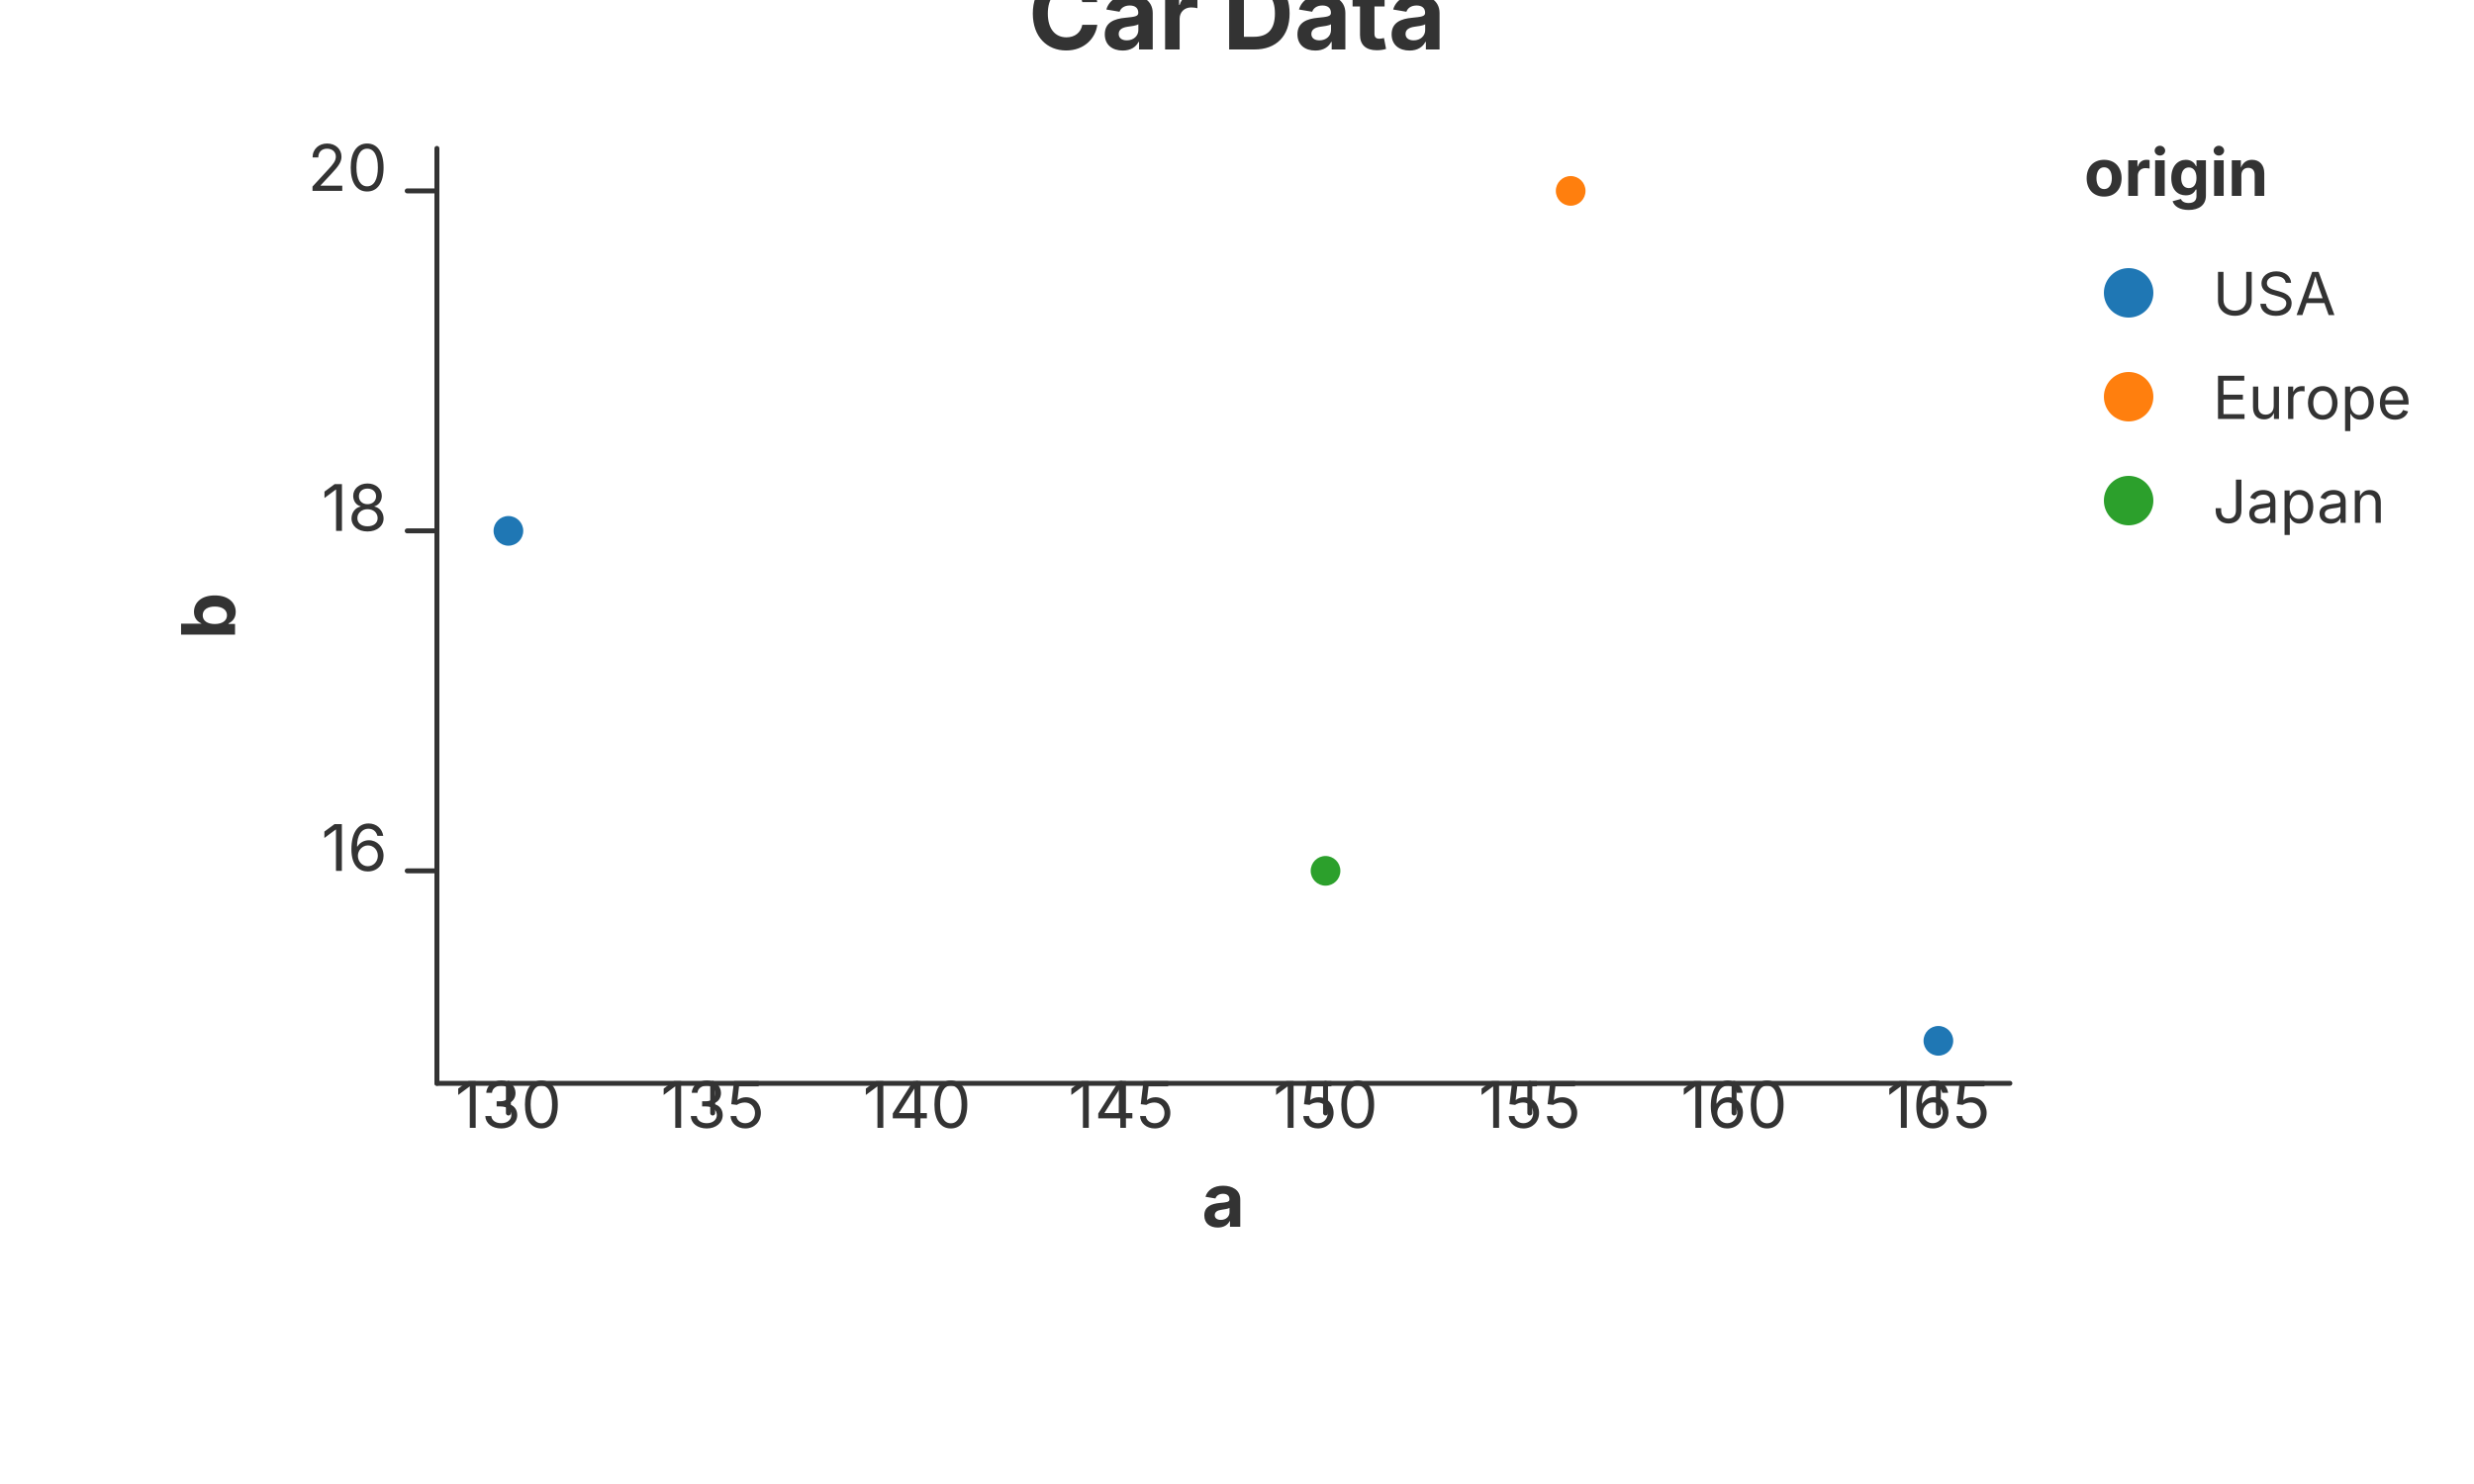
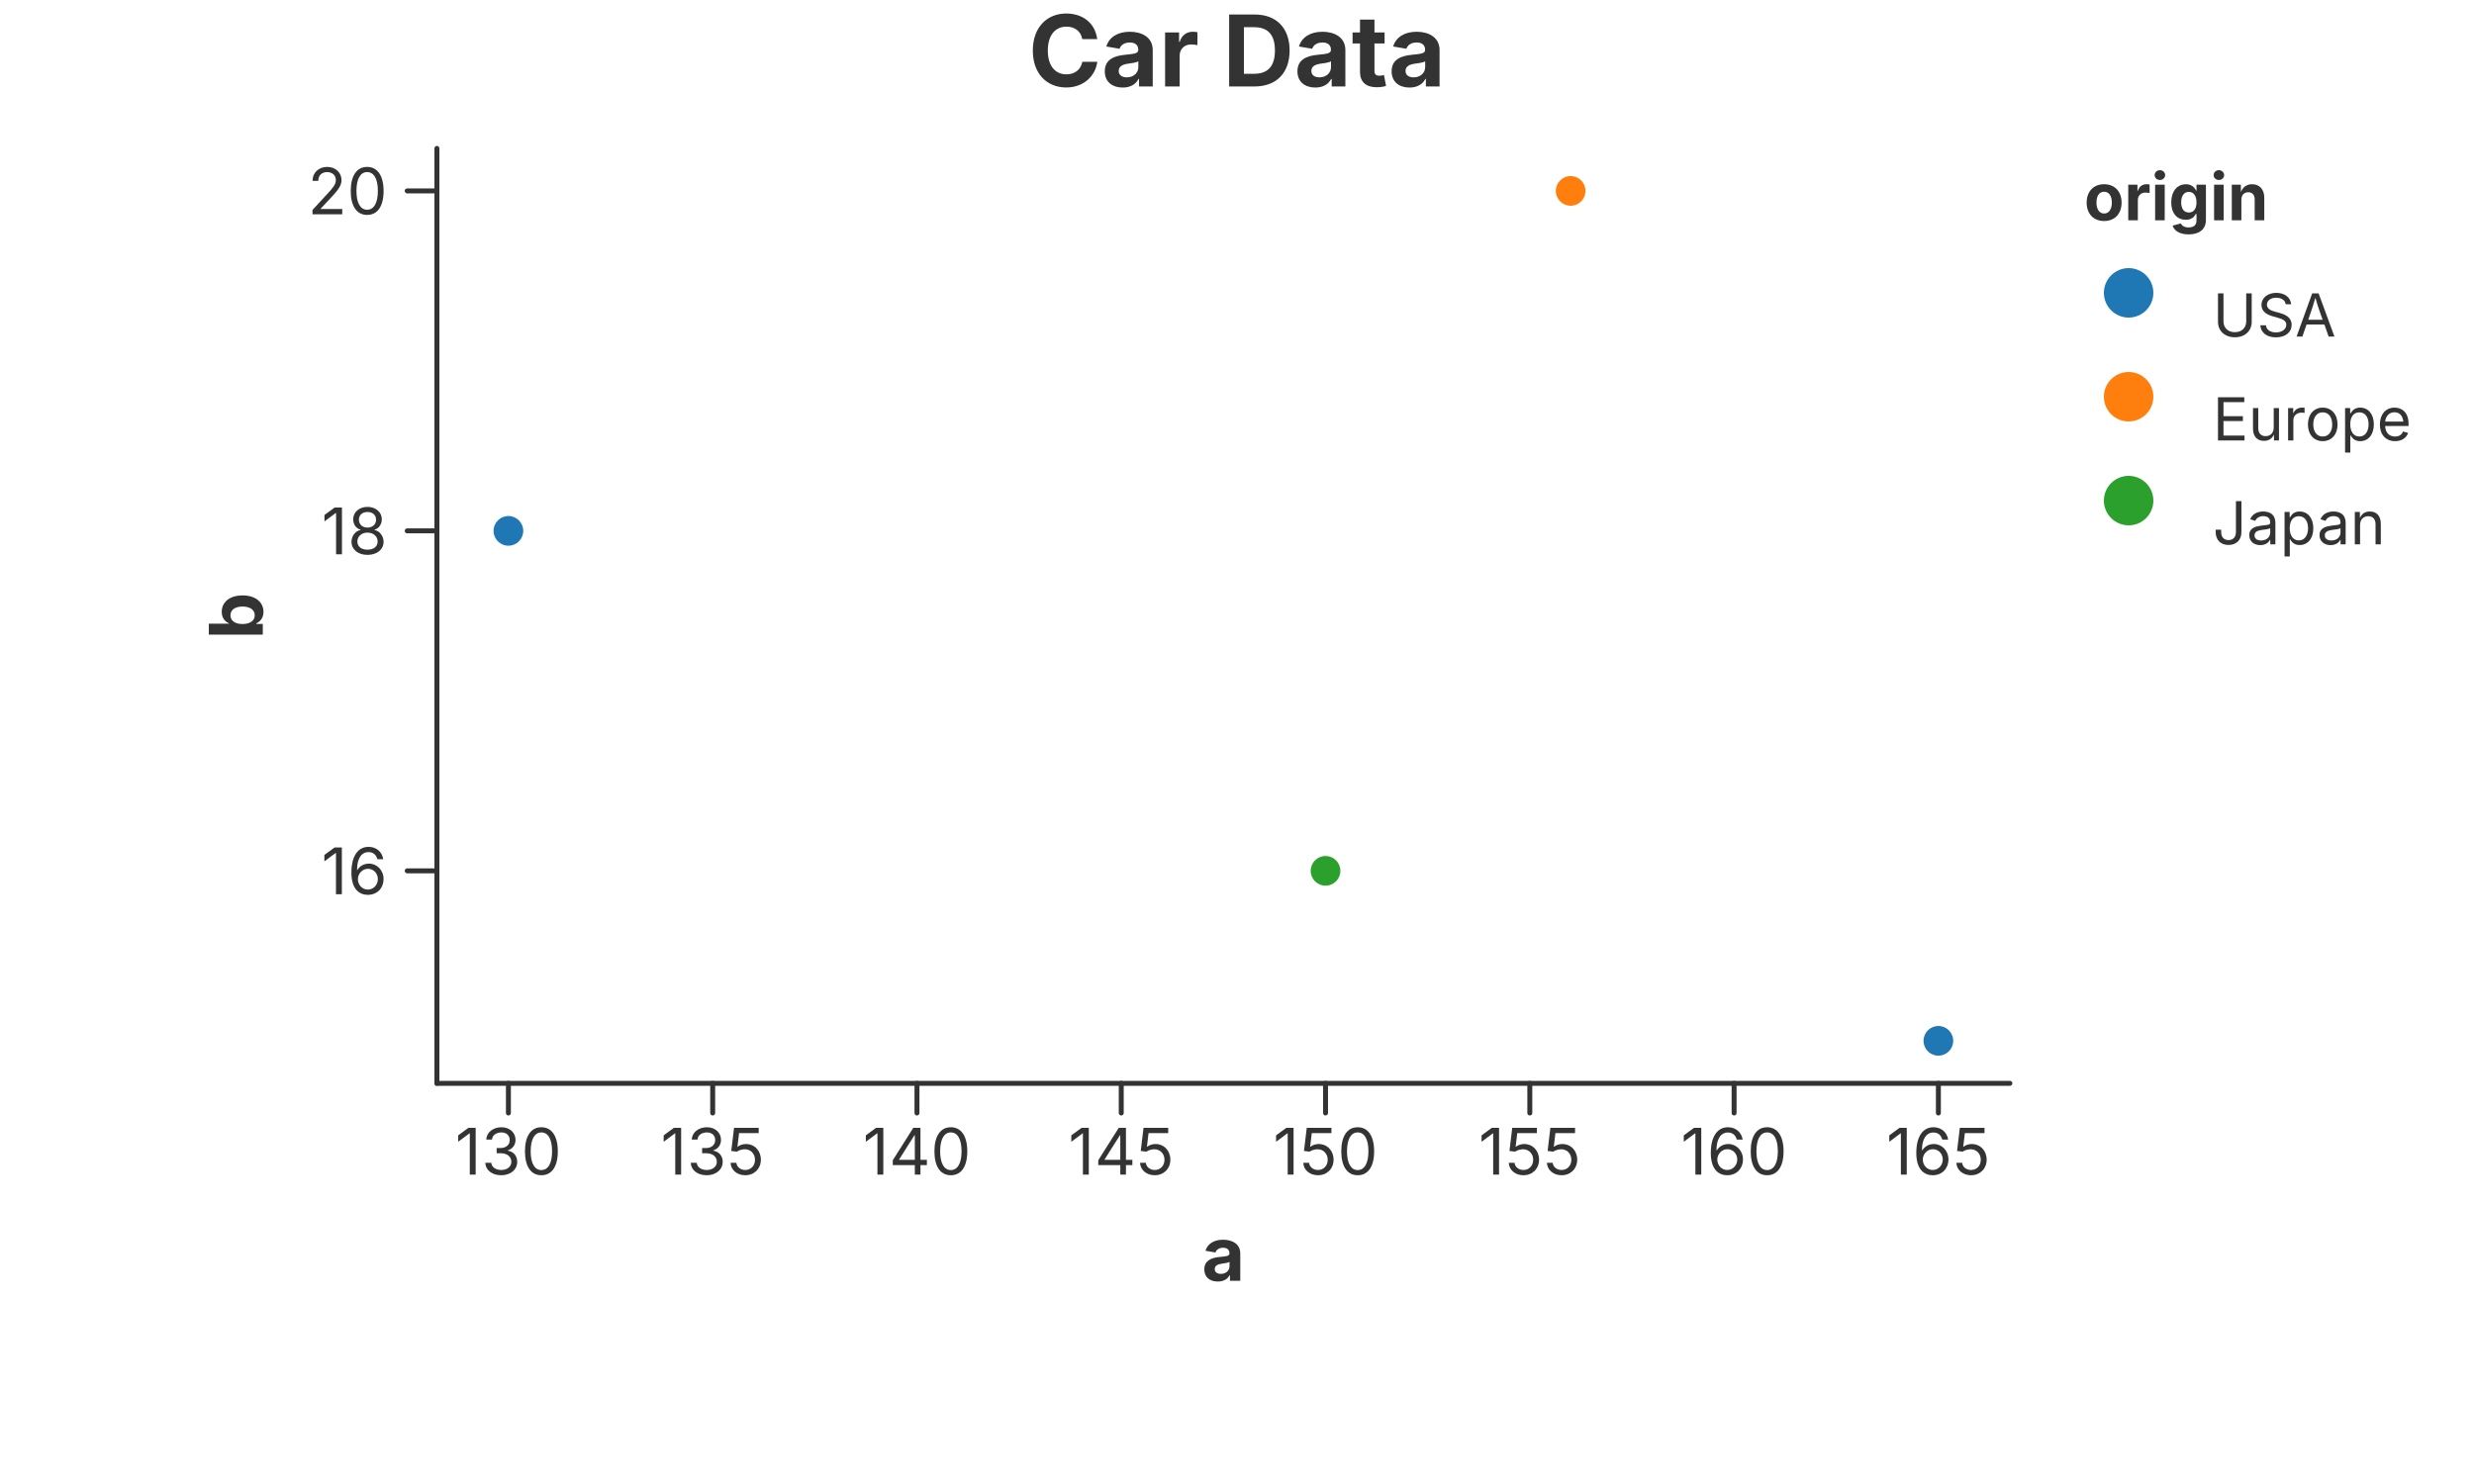
<svg xmlns="http://www.w3.org/2000/svg" width="500" height="300" viewBox="0 0 500 300">
  <rect x="0.000" y="0.000" width="500.000" height="300.000" fill="rgba(255,255,255,1.000)" stroke="none" stroke-width="0.000" fill-opacity="1.000" stroke-opacity="1.000" />
-   <text x="250.000" y="10.000" font-size="20.0" font-family="Inter, -apple-system, BlinkMacSystemFont, 'Segoe UI', Roboto, Helvetica, Arial, 'PingFang SC', 'Microsoft YaHei', Ubuntu, Cantarell, 'Noto Sans', sans-serif" fill="rgba(51,51,51,1.000)" fill-opacity="1.000" text-anchor="middle" font-weight="bold" dominant_baseline="middle" transform="rotate(0 250.000 10.000)">Car Data</text>
+   <text x="250.000" y="10.000" font-size="20.0" font-family="Inter, -apple-system, BlinkMacSystemFont, 'Segoe UI', Roboto, Helvetica, Arial, 'PingFang SC', 'Microsoft YaHei', Ubuntu, Cantarell, 'Noto Sans', sans-serif" fill="rgba(51,51,51,1.000)" fill-opacity="1.000" text-anchor="middle" font-weight="bold" dominant-baseline="middle" transform="rotate(0 250.000 10.000)">Car Data</text>
  <path d="M 88.300 219.000 L 406.200 219.000" stroke="rgba(51,51,51,1.000)" stroke-width="1.000" stroke-opacity="1.000" fill="none" stroke-linejoin="round" stroke-linecap="round" />
  <path d="M 102.750 219.000 L 102.750 225.000" stroke="rgba(51,51,51,1.000)" stroke-width="1.000" stroke-opacity="1.000" fill="none" stroke-linejoin="round" stroke-linecap="round" />
-   <text x="102.750" y="228.000" font-size="13.0" font-family="Inter, -apple-system, BlinkMacSystemFont, 'Segoe UI', Roboto, Helvetica, Arial, 'PingFang SC', 'Microsoft YaHei', Ubuntu, Cantarell, 'Noto Sans', sans-serif" fill="rgba(51,51,51,1.000)" fill-opacity="1.000" text-anchor="middle" font-weight="normal" dominant_baseline="hanging" transform="rotate(0 102.750 228.000)">130</text>
+   <text x="102.750" y="228.000" font-size="13.0" font-family="Inter, -apple-system, BlinkMacSystemFont, 'Segoe UI', Roboto, Helvetica, Arial, 'PingFang SC', 'Microsoft YaHei', Ubuntu, Cantarell, 'Noto Sans', sans-serif" fill="rgba(51,51,51,1.000)" fill-opacity="1.000" text-anchor="middle" font-weight="normal" dominant-baseline="hanging" transform="rotate(0 102.750 228.000)">130</text>
  <path d="M 144.036 219.000 L 144.036 225.000" stroke="rgba(51,51,51,1.000)" stroke-width="1.000" stroke-opacity="1.000" fill="none" stroke-linejoin="round" stroke-linecap="round" />
-   <text x="144.036" y="228.000" font-size="13.0" font-family="Inter, -apple-system, BlinkMacSystemFont, 'Segoe UI', Roboto, Helvetica, Arial, 'PingFang SC', 'Microsoft YaHei', Ubuntu, Cantarell, 'Noto Sans', sans-serif" fill="rgba(51,51,51,1.000)" fill-opacity="1.000" text-anchor="middle" font-weight="normal" dominant_baseline="hanging" transform="rotate(0 144.036 228.000)">135</text>
+   <text x="144.036" y="228.000" font-size="13.0" font-family="Inter, -apple-system, BlinkMacSystemFont, 'Segoe UI', Roboto, Helvetica, Arial, 'PingFang SC', 'Microsoft YaHei', Ubuntu, Cantarell, 'Noto Sans', sans-serif" fill="rgba(51,51,51,1.000)" fill-opacity="1.000" text-anchor="middle" font-weight="normal" dominant-baseline="hanging" transform="rotate(0 144.036 228.000)">135</text>
  <path d="M 185.321 219.000 L 185.321 225.000" stroke="rgba(51,51,51,1.000)" stroke-width="1.000" stroke-opacity="1.000" fill="none" stroke-linejoin="round" stroke-linecap="round" />
-   <text x="185.321" y="228.000" font-size="13.0" font-family="Inter, -apple-system, BlinkMacSystemFont, 'Segoe UI', Roboto, Helvetica, Arial, 'PingFang SC', 'Microsoft YaHei', Ubuntu, Cantarell, 'Noto Sans', sans-serif" fill="rgba(51,51,51,1.000)" fill-opacity="1.000" text-anchor="middle" font-weight="normal" dominant_baseline="hanging" transform="rotate(0 185.321 228.000)">140</text>
+   <text x="185.321" y="228.000" font-size="13.0" font-family="Inter, -apple-system, BlinkMacSystemFont, 'Segoe UI', Roboto, Helvetica, Arial, 'PingFang SC', 'Microsoft YaHei', Ubuntu, Cantarell, 'Noto Sans', sans-serif" fill="rgba(51,51,51,1.000)" fill-opacity="1.000" text-anchor="middle" font-weight="normal" dominant-baseline="hanging" transform="rotate(0 185.321 228.000)">140</text>
  <path d="M 226.607 219.000 L 226.607 225.000" stroke="rgba(51,51,51,1.000)" stroke-width="1.000" stroke-opacity="1.000" fill="none" stroke-linejoin="round" stroke-linecap="round" />
-   <text x="226.607" y="228.000" font-size="13.0" font-family="Inter, -apple-system, BlinkMacSystemFont, 'Segoe UI', Roboto, Helvetica, Arial, 'PingFang SC', 'Microsoft YaHei', Ubuntu, Cantarell, 'Noto Sans', sans-serif" fill="rgba(51,51,51,1.000)" fill-opacity="1.000" text-anchor="middle" font-weight="normal" dominant_baseline="hanging" transform="rotate(0 226.607 228.000)">145</text>
+   <text x="226.607" y="228.000" font-size="13.0" font-family="Inter, -apple-system, BlinkMacSystemFont, 'Segoe UI', Roboto, Helvetica, Arial, 'PingFang SC', 'Microsoft YaHei', Ubuntu, Cantarell, 'Noto Sans', sans-serif" fill="rgba(51,51,51,1.000)" fill-opacity="1.000" text-anchor="middle" font-weight="normal" dominant-baseline="hanging" transform="rotate(0 226.607 228.000)">145</text>
  <path d="M 267.893 219.000 L 267.893 225.000" stroke="rgba(51,51,51,1.000)" stroke-width="1.000" stroke-opacity="1.000" fill="none" stroke-linejoin="round" stroke-linecap="round" />
-   <text x="267.893" y="228.000" font-size="13.0" font-family="Inter, -apple-system, BlinkMacSystemFont, 'Segoe UI', Roboto, Helvetica, Arial, 'PingFang SC', 'Microsoft YaHei', Ubuntu, Cantarell, 'Noto Sans', sans-serif" fill="rgba(51,51,51,1.000)" fill-opacity="1.000" text-anchor="middle" font-weight="normal" dominant_baseline="hanging" transform="rotate(0 267.893 228.000)">150</text>
+   <text x="267.893" y="228.000" font-size="13.0" font-family="Inter, -apple-system, BlinkMacSystemFont, 'Segoe UI', Roboto, Helvetica, Arial, 'PingFang SC', 'Microsoft YaHei', Ubuntu, Cantarell, 'Noto Sans', sans-serif" fill="rgba(51,51,51,1.000)" fill-opacity="1.000" text-anchor="middle" font-weight="normal" dominant-baseline="hanging" transform="rotate(0 267.893 228.000)">150</text>
  <path d="M 309.179 219.000 L 309.179 225.000" stroke="rgba(51,51,51,1.000)" stroke-width="1.000" stroke-opacity="1.000" fill="none" stroke-linejoin="round" stroke-linecap="round" />
-   <text x="309.179" y="228.000" font-size="13.0" font-family="Inter, -apple-system, BlinkMacSystemFont, 'Segoe UI', Roboto, Helvetica, Arial, 'PingFang SC', 'Microsoft YaHei', Ubuntu, Cantarell, 'Noto Sans', sans-serif" fill="rgba(51,51,51,1.000)" fill-opacity="1.000" text-anchor="middle" font-weight="normal" dominant_baseline="hanging" transform="rotate(0 309.179 228.000)">155</text>
+   <text x="309.179" y="228.000" font-size="13.0" font-family="Inter, -apple-system, BlinkMacSystemFont, 'Segoe UI', Roboto, Helvetica, Arial, 'PingFang SC', 'Microsoft YaHei', Ubuntu, Cantarell, 'Noto Sans', sans-serif" fill="rgba(51,51,51,1.000)" fill-opacity="1.000" text-anchor="middle" font-weight="normal" dominant-baseline="hanging" transform="rotate(0 309.179 228.000)">155</text>
  <path d="M 350.464 219.000 L 350.464 225.000" stroke="rgba(51,51,51,1.000)" stroke-width="1.000" stroke-opacity="1.000" fill="none" stroke-linejoin="round" stroke-linecap="round" />
-   <text x="350.464" y="228.000" font-size="13.0" font-family="Inter, -apple-system, BlinkMacSystemFont, 'Segoe UI', Roboto, Helvetica, Arial, 'PingFang SC', 'Microsoft YaHei', Ubuntu, Cantarell, 'Noto Sans', sans-serif" fill="rgba(51,51,51,1.000)" fill-opacity="1.000" text-anchor="middle" font-weight="normal" dominant_baseline="hanging" transform="rotate(0 350.464 228.000)">160</text>
+   <text x="350.464" y="228.000" font-size="13.0" font-family="Inter, -apple-system, BlinkMacSystemFont, 'Segoe UI', Roboto, Helvetica, Arial, 'PingFang SC', 'Microsoft YaHei', Ubuntu, Cantarell, 'Noto Sans', sans-serif" fill="rgba(51,51,51,1.000)" fill-opacity="1.000" text-anchor="middle" font-weight="normal" dominant-baseline="hanging" transform="rotate(0 350.464 228.000)">160</text>
  <path d="M 391.750 219.000 L 391.750 225.000" stroke="rgba(51,51,51,1.000)" stroke-width="1.000" stroke-opacity="1.000" fill="none" stroke-linejoin="round" stroke-linecap="round" />
-   <text x="391.750" y="228.000" font-size="13.0" font-family="Inter, -apple-system, BlinkMacSystemFont, 'Segoe UI', Roboto, Helvetica, Arial, 'PingFang SC', 'Microsoft YaHei', Ubuntu, Cantarell, 'Noto Sans', sans-serif" fill="rgba(51,51,51,1.000)" fill-opacity="1.000" text-anchor="middle" font-weight="normal" dominant_baseline="hanging" transform="rotate(0 391.750 228.000)">165</text>
-   <text x="247.250" y="248.000" font-size="15.0" font-family="Inter, -apple-system, BlinkMacSystemFont, 'Segoe UI', Roboto, Helvetica, Arial, 'PingFang SC', 'Microsoft YaHei', Ubuntu, Cantarell, 'Noto Sans', sans-serif" fill="rgba(51,51,51,1.000)" fill-opacity="1.000" text-anchor="middle" font-weight="bold" dominant_baseline="hanging" transform="rotate(0 247.250 248.000)">a</text>
+   <text x="391.750" y="228.000" font-size="13.0" font-family="Inter, -apple-system, BlinkMacSystemFont, 'Segoe UI', Roboto, Helvetica, Arial, 'PingFang SC', 'Microsoft YaHei', Ubuntu, Cantarell, 'Noto Sans', sans-serif" fill="rgba(51,51,51,1.000)" fill-opacity="1.000" text-anchor="middle" font-weight="normal" dominant-baseline="hanging" transform="rotate(0 391.750 228.000)">165</text>
+   <text x="247.250" y="248.000" font-size="15.0" font-family="Inter, -apple-system, BlinkMacSystemFont, 'Segoe UI', Roboto, Helvetica, Arial, 'PingFang SC', 'Microsoft YaHei', Ubuntu, Cantarell, 'Noto Sans', sans-serif" fill="rgba(51,51,51,1.000)" fill-opacity="1.000" text-anchor="middle" font-weight="bold" dominant-baseline="hanging" transform="rotate(0 247.250 248.000)">a</text>
  <path d="M 88.300 30.000 L 88.300 219.000" stroke="rgba(51,51,51,1.000)" stroke-width="1.000" stroke-opacity="1.000" fill="none" stroke-linejoin="round" stroke-linecap="round" />
  <path d="M 88.300 176.045 L 82.300 176.045" stroke="rgba(51,51,51,1.000)" stroke-width="1.000" stroke-opacity="1.000" fill="none" stroke-linejoin="round" stroke-linecap="round" />
-   <text x="78.300" y="176.045" font-size="13.0" font-family="Inter, -apple-system, BlinkMacSystemFont, 'Segoe UI', Roboto, Helvetica, Arial, 'PingFang SC', 'Microsoft YaHei', Ubuntu, Cantarell, 'Noto Sans', sans-serif" fill="rgba(51,51,51,1.000)" fill-opacity="1.000" text-anchor="end" font-weight="normal" dominant_baseline="central" transform="rotate(0 78.300 176.045)">16</text>
+   <text x="78.300" y="176.045" font-size="13.0" font-family="Inter, -apple-system, BlinkMacSystemFont, 'Segoe UI', Roboto, Helvetica, Arial, 'PingFang SC', 'Microsoft YaHei', Ubuntu, Cantarell, 'Noto Sans', sans-serif" fill="rgba(51,51,51,1.000)" fill-opacity="1.000" text-anchor="end" font-weight="normal" dominant-baseline="central" transform="rotate(0 78.300 176.045)">16</text>
  <path d="M 88.300 107.318 L 82.300 107.318" stroke="rgba(51,51,51,1.000)" stroke-width="1.000" stroke-opacity="1.000" fill="none" stroke-linejoin="round" stroke-linecap="round" />
-   <text x="78.300" y="107.318" font-size="13.0" font-family="Inter, -apple-system, BlinkMacSystemFont, 'Segoe UI', Roboto, Helvetica, Arial, 'PingFang SC', 'Microsoft YaHei', Ubuntu, Cantarell, 'Noto Sans', sans-serif" fill="rgba(51,51,51,1.000)" fill-opacity="1.000" text-anchor="end" font-weight="normal" dominant_baseline="central" transform="rotate(0 78.300 107.318)">18</text>
+   <text x="78.300" y="107.318" font-size="13.0" font-family="Inter, -apple-system, BlinkMacSystemFont, 'Segoe UI', Roboto, Helvetica, Arial, 'PingFang SC', 'Microsoft YaHei', Ubuntu, Cantarell, 'Noto Sans', sans-serif" fill="rgba(51,51,51,1.000)" fill-opacity="1.000" text-anchor="end" font-weight="normal" dominant-baseline="central" transform="rotate(0 78.300 107.318)">18</text>
  <path d="M 88.300 38.591 L 82.300 38.591" stroke="rgba(51,51,51,1.000)" stroke-width="1.000" stroke-opacity="1.000" fill="none" stroke-linejoin="round" stroke-linecap="round" />
-   <text x="78.300" y="38.591" font-size="13.0" font-family="Inter, -apple-system, BlinkMacSystemFont, 'Segoe UI', Roboto, Helvetica, Arial, 'PingFang SC', 'Microsoft YaHei', Ubuntu, Cantarell, 'Noto Sans', sans-serif" fill="rgba(51,51,51,1.000)" fill-opacity="1.000" text-anchor="end" font-weight="normal" dominant_baseline="central" transform="rotate(0 78.300 38.591)">20</text>
-   <text x="47.500" y="124.500" font-size="15.0" font-family="Inter, -apple-system, BlinkMacSystemFont, 'Segoe UI', Roboto, Helvetica, Arial, 'PingFang SC', 'Microsoft YaHei', Ubuntu, Cantarell, 'Noto Sans', sans-serif" fill="rgba(51,51,51,1.000)" fill-opacity="1.000" text-anchor="middle" font-weight="bold" dominant_baseline="middle" transform="rotate(-90 47.500 124.500)">b</text>
+   <text x="78.300" y="38.591" font-size="13.0" font-family="Inter, -apple-system, BlinkMacSystemFont, 'Segoe UI', Roboto, Helvetica, Arial, 'PingFang SC', 'Microsoft YaHei', Ubuntu, Cantarell, 'Noto Sans', sans-serif" fill="rgba(51,51,51,1.000)" fill-opacity="1.000" text-anchor="end" font-weight="normal" dominant-baseline="central" transform="rotate(0 78.300 38.591)">20</text>
+   <text x="47.500" y="124.500" font-size="15.0" font-family="Inter, -apple-system, BlinkMacSystemFont, 'Segoe UI', Roboto, Helvetica, Arial, 'PingFang SC', 'Microsoft YaHei', Ubuntu, Cantarell, 'Noto Sans', sans-serif" fill="rgba(51,51,51,1.000)" fill-opacity="1.000" text-anchor="middle" font-weight="bold" dominant-baseline="middle" transform="rotate(-90 47.500 124.500)">b</text>
  <circle cx="102.750" cy="107.318" r="3.000" fill="rgba(31,119,180,1.000)" stroke="none" stroke-width="0.000" fill-opacity="1.000" stroke-opacity="1.000" />
  <circle cx="391.750" cy="210.409" r="3.000" fill="rgba(31,119,180,1.000)" stroke="none" stroke-width="0.000" fill-opacity="1.000" stroke-opacity="1.000" />
  <circle cx="317.436" cy="38.591" r="3.000" fill="rgba(255,127,14,1.000)" stroke="none" stroke-width="0.000" fill-opacity="1.000" stroke-opacity="1.000" />
  <circle cx="267.893" cy="176.045" r="3.000" fill="rgba(44,160,44,1.000)" stroke="none" stroke-width="0.000" fill-opacity="1.000" stroke-opacity="1.000" />
-   <text x="421.200" y="39.600" font-size="13.2" font-family="Inter, -apple-system, BlinkMacSystemFont, 'Segoe UI', Roboto, Helvetica, Arial, 'PingFang SC', 'Microsoft YaHei', Ubuntu, Cantarell, 'Noto Sans', sans-serif" fill="rgba(51,51,51,1.000)" fill-opacity="1.000" text-anchor="start" font-weight="bold" dominant_baseline="middle" transform="rotate(0 421.200 39.600)">origin</text>
+   <text x="421.200" y="39.600" font-size="13.2" font-family="Inter, -apple-system, BlinkMacSystemFont, 'Segoe UI', Roboto, Helvetica, Arial, 'PingFang SC', 'Microsoft YaHei', Ubuntu, Cantarell, 'Noto Sans', sans-serif" fill="rgba(51,51,51,1.000)" fill-opacity="1.000" text-anchor="start" font-weight="bold" dominant-baseline="middle" transform="rotate(0 421.200 39.600)">origin</text>
  <circle cx="430.200" cy="59.200" r="5.000" fill="rgba(31,119,180,1.000)" stroke="none" stroke-width="0.000" fill-opacity="1.000" stroke-opacity="1.000" />
-   <text x="447.200" y="63.700" font-size="12.0" font-family="Inter, -apple-system, BlinkMacSystemFont, 'Segoe UI', Roboto, Helvetica, Arial, 'PingFang SC', 'Microsoft YaHei', Ubuntu, Cantarell, 'Noto Sans', sans-serif" fill="rgba(51,51,51,1.000)" fill-opacity="1.000" text-anchor="start" font-weight="normal" dominant_baseline="middle" transform="rotate(0 447.200 63.700)">USA</text>
+   <text x="447.200" y="63.700" font-size="12.0" font-family="Inter, -apple-system, BlinkMacSystemFont, 'Segoe UI', Roboto, Helvetica, Arial, 'PingFang SC', 'Microsoft YaHei', Ubuntu, Cantarell, 'Noto Sans', sans-serif" fill="rgba(51,51,51,1.000)" fill-opacity="1.000" text-anchor="start" font-weight="normal" dominant-baseline="middle" transform="rotate(0 447.200 63.700)">USA</text>
  <circle cx="430.200" cy="80.200" r="5.000" fill="rgba(255,127,14,1.000)" stroke="none" stroke-width="0.000" fill-opacity="1.000" stroke-opacity="1.000" />
-   <text x="447.200" y="84.700" font-size="12.0" font-family="Inter, -apple-system, BlinkMacSystemFont, 'Segoe UI', Roboto, Helvetica, Arial, 'PingFang SC', 'Microsoft YaHei', Ubuntu, Cantarell, 'Noto Sans', sans-serif" fill="rgba(51,51,51,1.000)" fill-opacity="1.000" text-anchor="start" font-weight="normal" dominant_baseline="middle" transform="rotate(0 447.200 84.700)">Europe</text>
+   <text x="447.200" y="84.700" font-size="12.0" font-family="Inter, -apple-system, BlinkMacSystemFont, 'Segoe UI', Roboto, Helvetica, Arial, 'PingFang SC', 'Microsoft YaHei', Ubuntu, Cantarell, 'Noto Sans', sans-serif" fill="rgba(51,51,51,1.000)" fill-opacity="1.000" text-anchor="start" font-weight="normal" dominant-baseline="middle" transform="rotate(0 447.200 84.700)">Europe</text>
  <circle cx="430.200" cy="101.200" r="5.000" fill="rgba(44,160,44,1.000)" stroke="none" stroke-width="0.000" fill-opacity="1.000" stroke-opacity="1.000" />
-   <text x="447.200" y="105.700" font-size="12.0" font-family="Inter, -apple-system, BlinkMacSystemFont, 'Segoe UI', Roboto, Helvetica, Arial, 'PingFang SC', 'Microsoft YaHei', Ubuntu, Cantarell, 'Noto Sans', sans-serif" fill="rgba(51,51,51,1.000)" fill-opacity="1.000" text-anchor="start" font-weight="normal" dominant_baseline="middle" transform="rotate(0 447.200 105.700)">Japan</text>
+   <text x="447.200" y="105.700" font-size="12.0" font-family="Inter, -apple-system, BlinkMacSystemFont, 'Segoe UI', Roboto, Helvetica, Arial, 'PingFang SC', 'Microsoft YaHei', Ubuntu, Cantarell, 'Noto Sans', sans-serif" fill="rgba(51,51,51,1.000)" fill-opacity="1.000" text-anchor="start" font-weight="normal" dominant-baseline="middle" transform="rotate(0 447.200 105.700)">Japan</text>
</svg>
